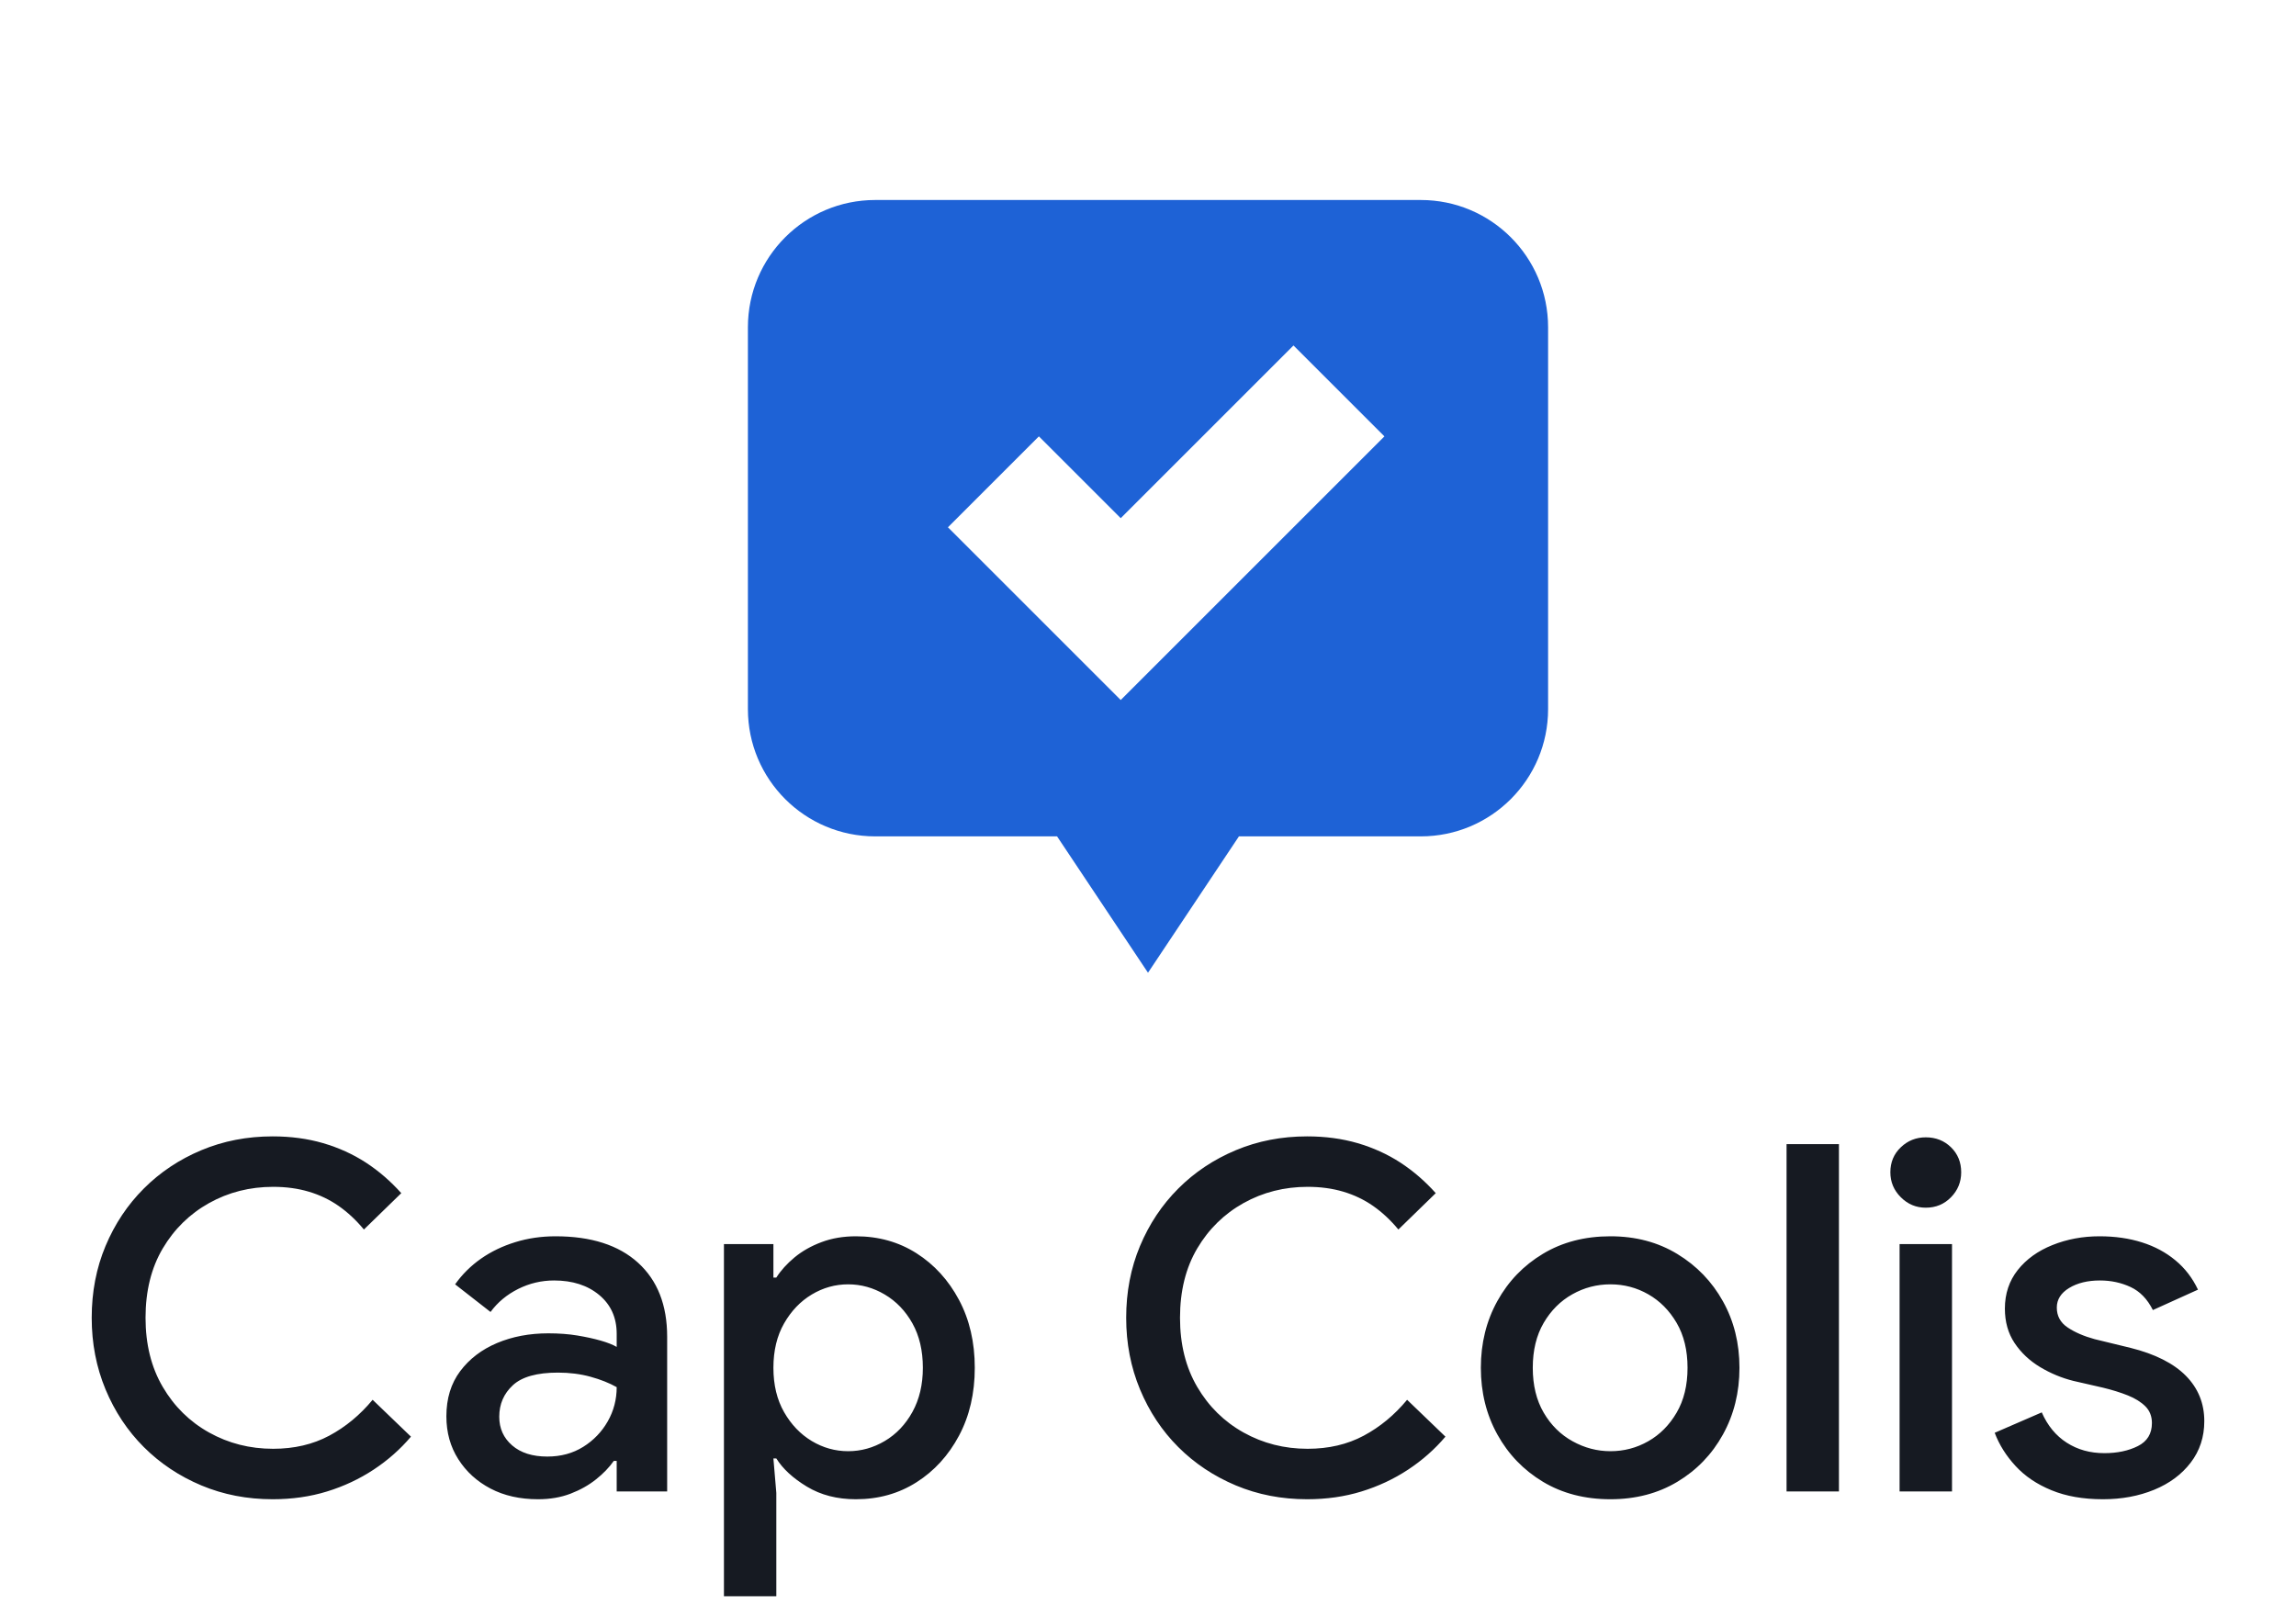
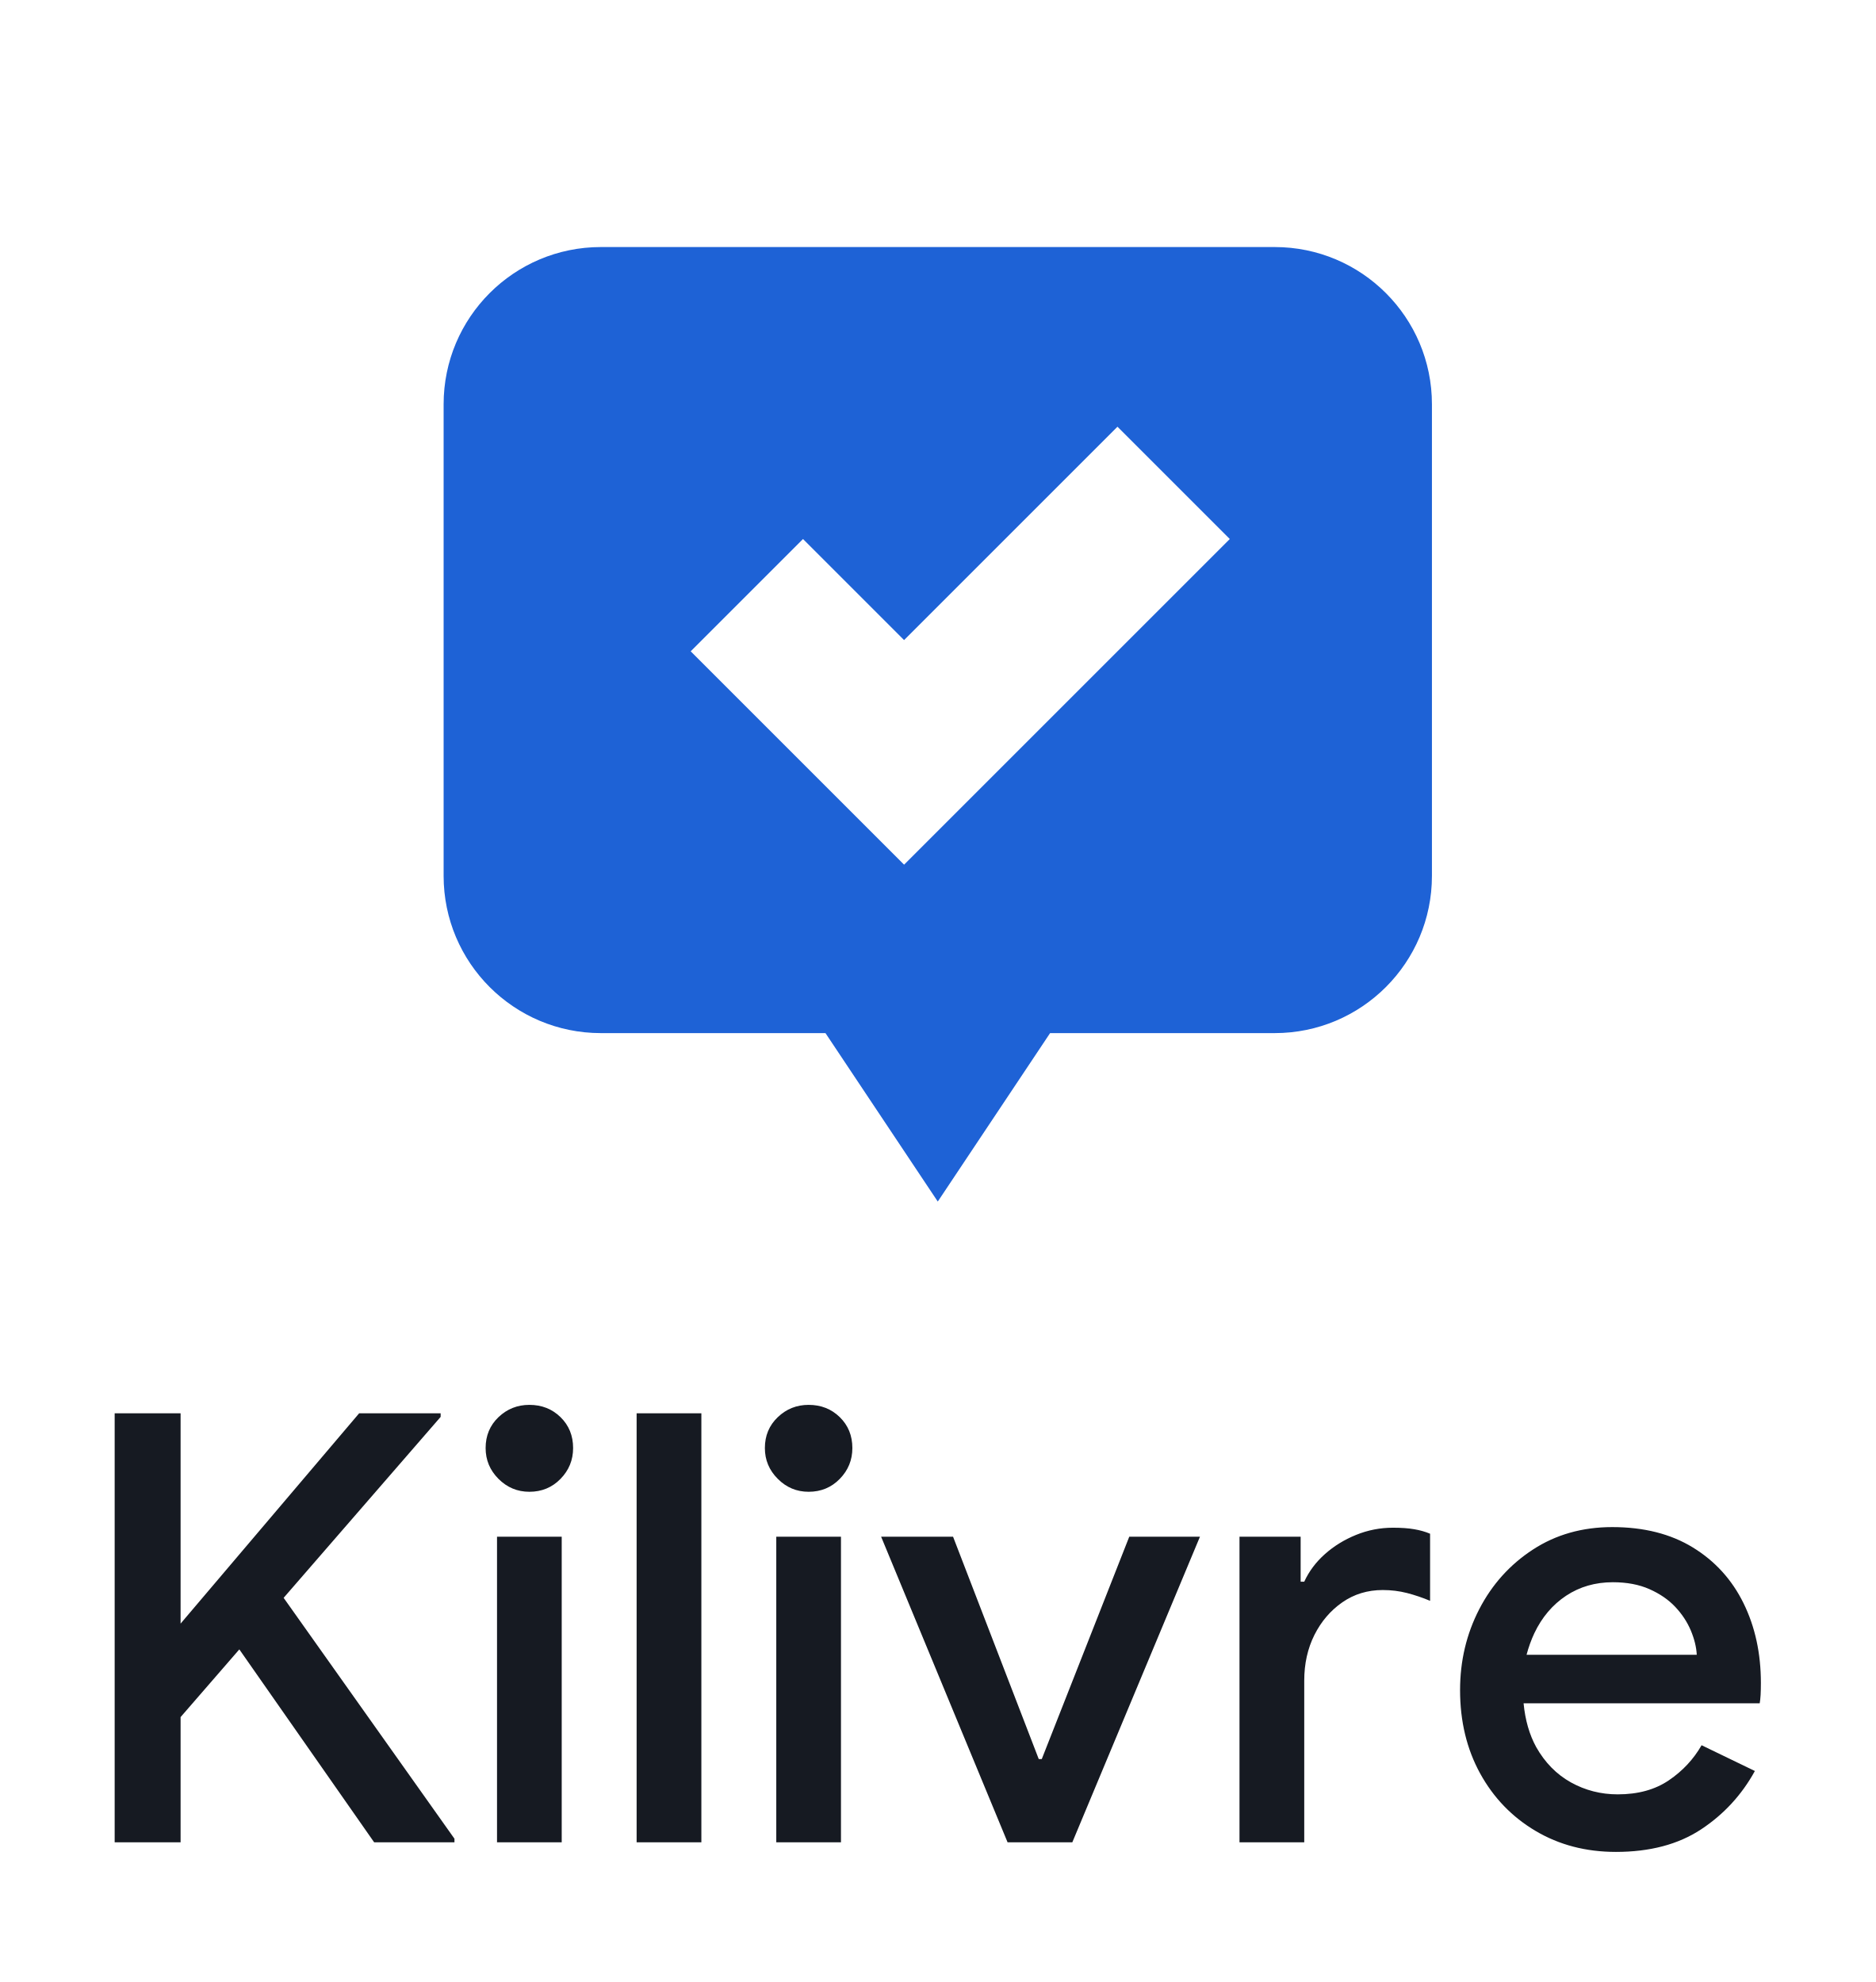
- <svg xmlns="http://www.w3.org/2000/svg" viewBox="0 0 505 353" width="505" height="353">
-   <path fill="#1E62D6" fill-rule="evenodd" transform="translate(124.5 0)" d="M68 44H188A28 28 0 0 1 216 72V156A28 28 0 0 1 188 184H148L128 214 108 184H68A28 28 0 0 1 40 156V72A28 28 0 0 1 68 44ZM84 116 104 96 122 114 160 76 180 96 122 154Z" />
-   <path fill="#161A22" d="M59.97 329.83Q51.54 329.83 44.29 326.79Q37.03 323.74 31.64 318.36Q26.25 312.97 23.21 305.66Q20.17 298.34 20.17 289.91Q20.17 281.38 23.21 274.12Q26.25 266.86 31.64 261.47Q37.03 256.08 44.29 253.04Q51.54 250 59.97 250Q65.95 250 71.07 251.49Q76.20 252.99 80.47 255.76Q84.73 258.54 88.26 262.49L80.04 270.49Q77.48 267.40 74.49 265.31Q71.50 263.23 67.93 262.17Q64.35 261.10 60.08 261.10Q52.40 261.10 45.99 264.67Q39.59 268.25 35.80 274.65Q32.01 281.06 32.01 289.91Q32.01 298.66 35.80 305.12Q39.59 311.58 45.99 315.15Q52.40 318.73 60.08 318.73Q67.02 318.73 72.41 315.85Q77.80 312.97 81.96 307.95L90.39 316.06Q86.87 320.22 82.17 323.32Q77.48 326.41 71.93 328.12Q66.38 329.83 59.97 329.83M118.35 329.83Q112.37 329.83 107.89 327.48Q103.41 325.13 100.80 321.02Q98.18 316.91 98.18 311.58Q98.18 305.71 101.22 301.65Q104.26 297.60 109.33 295.46Q114.40 293.33 120.59 293.33Q124.11 293.33 127 293.81Q129.88 294.29 132.12 294.93Q134.36 295.57 135.64 296.32L135.64 293.44Q135.64 288.10 131.80 284.90Q127.96 281.70 121.87 281.70Q117.71 281.70 113.98 283.56Q110.24 285.43 107.89 288.63L100.10 282.55Q102.45 279.24 105.81 276.89Q109.17 274.55 113.34 273.27Q117.50 271.98 122.19 271.98Q133.93 271.98 140.34 277.80Q146.74 283.62 146.74 294.08L146.74 328.12L135.64 328.12L135.64 321.40L135 321.40Q133.51 323.53 131.10 325.45Q128.70 327.37 125.50 328.60Q122.30 329.83 118.35 329.83M120.38 320.44Q124.86 320.44 128.28 318.30Q131.69 316.17 133.67 312.70Q135.64 309.23 135.64 305.17Q133.19 303.79 129.88 302.88Q126.57 301.97 122.73 301.97Q115.79 301.97 112.80 304.75Q109.81 307.52 109.81 311.68Q109.81 315.53 112.64 317.98Q115.47 320.44 120.38 320.44M170.75 351.17L159.23 351.17L159.23 273.69L170.11 273.69L170.11 281.06L170.75 281.06Q172.25 278.71 174.75 276.63Q177.26 274.55 180.68 273.27Q184.09 271.98 188.25 271.98Q195.72 271.98 201.59 275.72Q207.46 279.46 210.93 285.97Q214.40 292.48 214.40 300.91Q214.40 309.34 210.93 315.85Q207.46 322.36 201.59 326.09Q195.72 329.83 188.25 329.83Q182.06 329.83 177.47 327.05Q172.89 324.28 170.75 320.86L170.11 320.86L170.75 328.44L170.75 351.17M186.55 319.26Q190.82 319.26 194.60 317.02Q198.39 314.78 200.69 310.62Q202.98 306.46 202.98 300.91Q202.98 295.25 200.69 291.14Q198.39 287.03 194.60 284.79Q190.82 282.55 186.55 282.55Q182.28 282.55 178.54 284.79Q174.81 287.03 172.46 291.14Q170.11 295.25 170.11 300.91Q170.11 306.56 172.46 310.67Q174.81 314.78 178.54 317.02Q182.28 319.26 186.55 319.26M287.50 329.83Q279.07 329.83 271.82 326.79Q264.56 323.74 259.17 318.36Q253.78 312.97 250.74 305.66Q247.70 298.34 247.70 289.91Q247.70 281.38 250.74 274.12Q253.78 266.86 259.17 261.47Q264.56 256.08 271.82 253.04Q279.07 250 287.50 250Q293.48 250 298.60 251.49Q303.73 252.99 308 255.76Q312.26 258.54 315.79 262.49L307.57 270.49Q305.01 267.40 302.02 265.31Q299.03 263.23 295.46 262.17Q291.88 261.10 287.61 261.10Q279.93 261.10 273.52 264.67Q267.12 268.25 263.33 274.65Q259.54 281.06 259.54 289.91Q259.54 298.66 263.33 305.12Q267.12 311.58 273.52 315.15Q279.93 318.73 287.61 318.73Q294.55 318.73 299.94 315.85Q305.33 312.97 309.49 307.95L317.92 316.06Q314.40 320.22 309.70 323.32Q305.01 326.41 299.46 328.12Q293.91 329.83 287.50 329.83M354.21 329.83Q345.77 329.83 339.37 325.99Q332.97 322.14 329.34 315.58Q325.71 309.02 325.71 300.91Q325.71 292.80 329.34 286.23Q332.97 279.67 339.37 275.83Q345.77 271.98 354.21 271.98Q362.53 271.98 368.93 275.88Q375.34 279.78 378.96 286.29Q382.59 292.80 382.59 300.91Q382.59 309.02 378.96 315.58Q375.34 322.14 368.93 325.99Q362.53 329.83 354.21 329.83M354.21 319.26Q358.69 319.26 362.53 317.07Q366.37 314.89 368.77 310.78Q371.17 306.67 371.17 300.91Q371.17 295.14 368.77 291.03Q366.37 286.93 362.53 284.74Q358.69 282.55 354.21 282.55Q349.72 282.55 345.83 284.74Q341.93 286.93 339.53 291.03Q337.13 295.14 337.13 300.91Q337.13 306.67 339.53 310.78Q341.93 314.89 345.88 317.07Q349.83 319.26 354.21 319.26M404.47 328.12L392.95 328.12L392.95 251.71L404.47 251.71L404.47 328.12M429.34 328.12L417.81 328.12L417.81 273.69L429.34 273.69L429.34 328.12M423.57 265.69Q420.37 265.69 418.08 263.39Q415.78 261.10 415.78 257.90Q415.78 254.59 418.08 252.40Q420.37 250.21 423.57 250.21Q426.88 250.21 429.12 252.40Q431.36 254.59 431.36 257.90Q431.36 261.10 429.12 263.39Q426.88 265.69 423.57 265.69M462.53 329.83Q456.02 329.83 451.22 327.85Q446.41 325.88 443.32 322.52Q440.22 319.16 438.73 315.21L449.08 310.72Q451 315.10 454.58 317.39Q458.15 319.69 462.85 319.69Q467.12 319.69 470.21 318.14Q473.31 316.59 473.31 313.07Q473.31 310.83 471.87 309.39Q470.42 307.95 468.02 306.99Q465.62 306.03 462.53 305.28L456.02 303.79Q452.18 302.83 448.71 300.75Q445.24 298.66 443.10 295.46Q440.97 292.26 440.97 287.89Q440.97 282.98 443.80 279.40Q446.63 275.83 451.43 273.91Q456.23 271.98 461.78 271.98Q466.90 271.98 471.12 273.32Q475.33 274.65 478.48 277.27Q481.63 279.88 483.44 283.72L473.52 288.21Q471.71 284.58 468.61 283.14Q465.52 281.70 461.89 281.70Q457.83 281.70 455.11 283.35Q452.39 285 452.39 287.67Q452.39 290.45 454.79 292.05Q457.19 293.65 460.71 294.61L468.61 296.53Q476.72 298.56 480.78 302.67Q484.83 306.78 484.83 312.65Q484.83 317.87 481.84 321.77Q478.86 325.67 473.79 327.75Q468.72 329.83 462.53 329.83" />
+ <svg xmlns="http://www.w3.org/2000/svg" viewBox="0 0 334 353" width="334" height="353">
+   <path fill="#1E62D6" fill-rule="evenodd" transform="translate(39 0)" d="M68 44H188A28 28 0 0 1 216 72V156A28 28 0 0 1 188 184H148L128 214 108 184H68A28 28 0 0 1 40 156V72A28 28 0 0 1 68 44ZM84 116 104 96 122 114 160 76 180 96 122 154Z" />
+   <path fill="#161A22" d="M32.16 328.12L20.42 328.12L20.42 251.71L32.16 251.71L32.16 289.17L63.96 251.71L78.47 251.71L78.47 252.35L50.51 284.58L80.93 327.48L80.93 328.12L66.63 328.12L42.62 293.76L32.16 305.82L32.16 328.12M100.03 328.12L88.51 328.12L88.51 273.69L100.03 273.69L100.03 328.12M94.27 265.69Q91.07 265.69 88.77 263.39Q86.48 261.10 86.48 257.90Q86.48 254.59 88.77 252.40Q91.07 250.21 94.27 250.21Q97.58 250.21 99.82 252.40Q102.06 254.59 102.06 257.90Q102.06 261.10 99.82 263.39Q97.58 265.69 94.27 265.69M124.90 328.12L113.37 328.12L113.37 251.71L124.90 251.71L124.90 328.12M149.76 328.12L138.24 328.12L138.24 273.69L149.76 273.69L149.76 328.12M144 265.69Q140.80 265.69 138.51 263.39Q136.21 261.10 136.21 257.90Q136.21 254.59 138.51 252.40Q140.80 250.21 144 250.21Q147.31 250.21 149.55 252.40Q151.79 254.59 151.79 257.90Q151.79 261.10 149.55 263.39Q147.31 265.69 144 265.69M190.96 328.12L179.43 328.12L156.91 273.69L169.72 273.69L184.98 313.29L185.52 313.29L201.10 273.69L213.69 273.69L190.96 328.12M232.26 328.12L220.73 328.12L220.73 273.69L231.62 273.69L231.62 281.70L232.26 281.70Q233.54 278.92 235.94 276.79Q238.34 274.65 241.49 273.37Q244.64 272.09 248.05 272.09Q250.30 272.09 251.84 272.36Q253.39 272.62 254.67 273.16L254.67 285.11Q252.64 284.26 250.56 283.72Q248.48 283.19 246.24 283.19Q242.19 283.19 239.04 285.38Q235.89 287.57 234.07 291.19Q232.26 294.82 232.26 299.31L232.26 328.12M287.76 329.83Q279.75 329.83 273.45 326.09Q267.16 322.36 263.58 315.85Q260.01 309.34 260.01 301.01Q260.01 293.22 263.42 286.61Q266.84 279.99 272.97 275.99Q279.11 271.98 287.11 271.98Q295.55 271.98 301.47 275.61Q307.39 279.24 310.49 285.54Q313.58 291.83 313.58 299.73Q313.58 300.91 313.53 301.87Q313.47 302.83 313.37 303.36L271.32 303.36Q271.75 307.84 273.56 311.15Q275.91 315.31 279.75 317.45Q283.59 319.58 288.08 319.58Q293.52 319.58 297.20 317.07Q300.88 314.57 303.02 310.83L312.51 315.42Q308.99 321.82 302.91 325.83Q296.83 329.83 287.76 329.83M271.85 294.72L302.16 294.72Q302.06 292.69 301.10 290.39Q300.13 288.10 298.32 286.18Q296.51 284.26 293.73 283.03Q290.96 281.80 287.22 281.80Q282.53 281.80 278.90 284.20Q275.27 286.61 273.24 290.87Q272.39 292.69 271.85 294.72" />
</svg>
